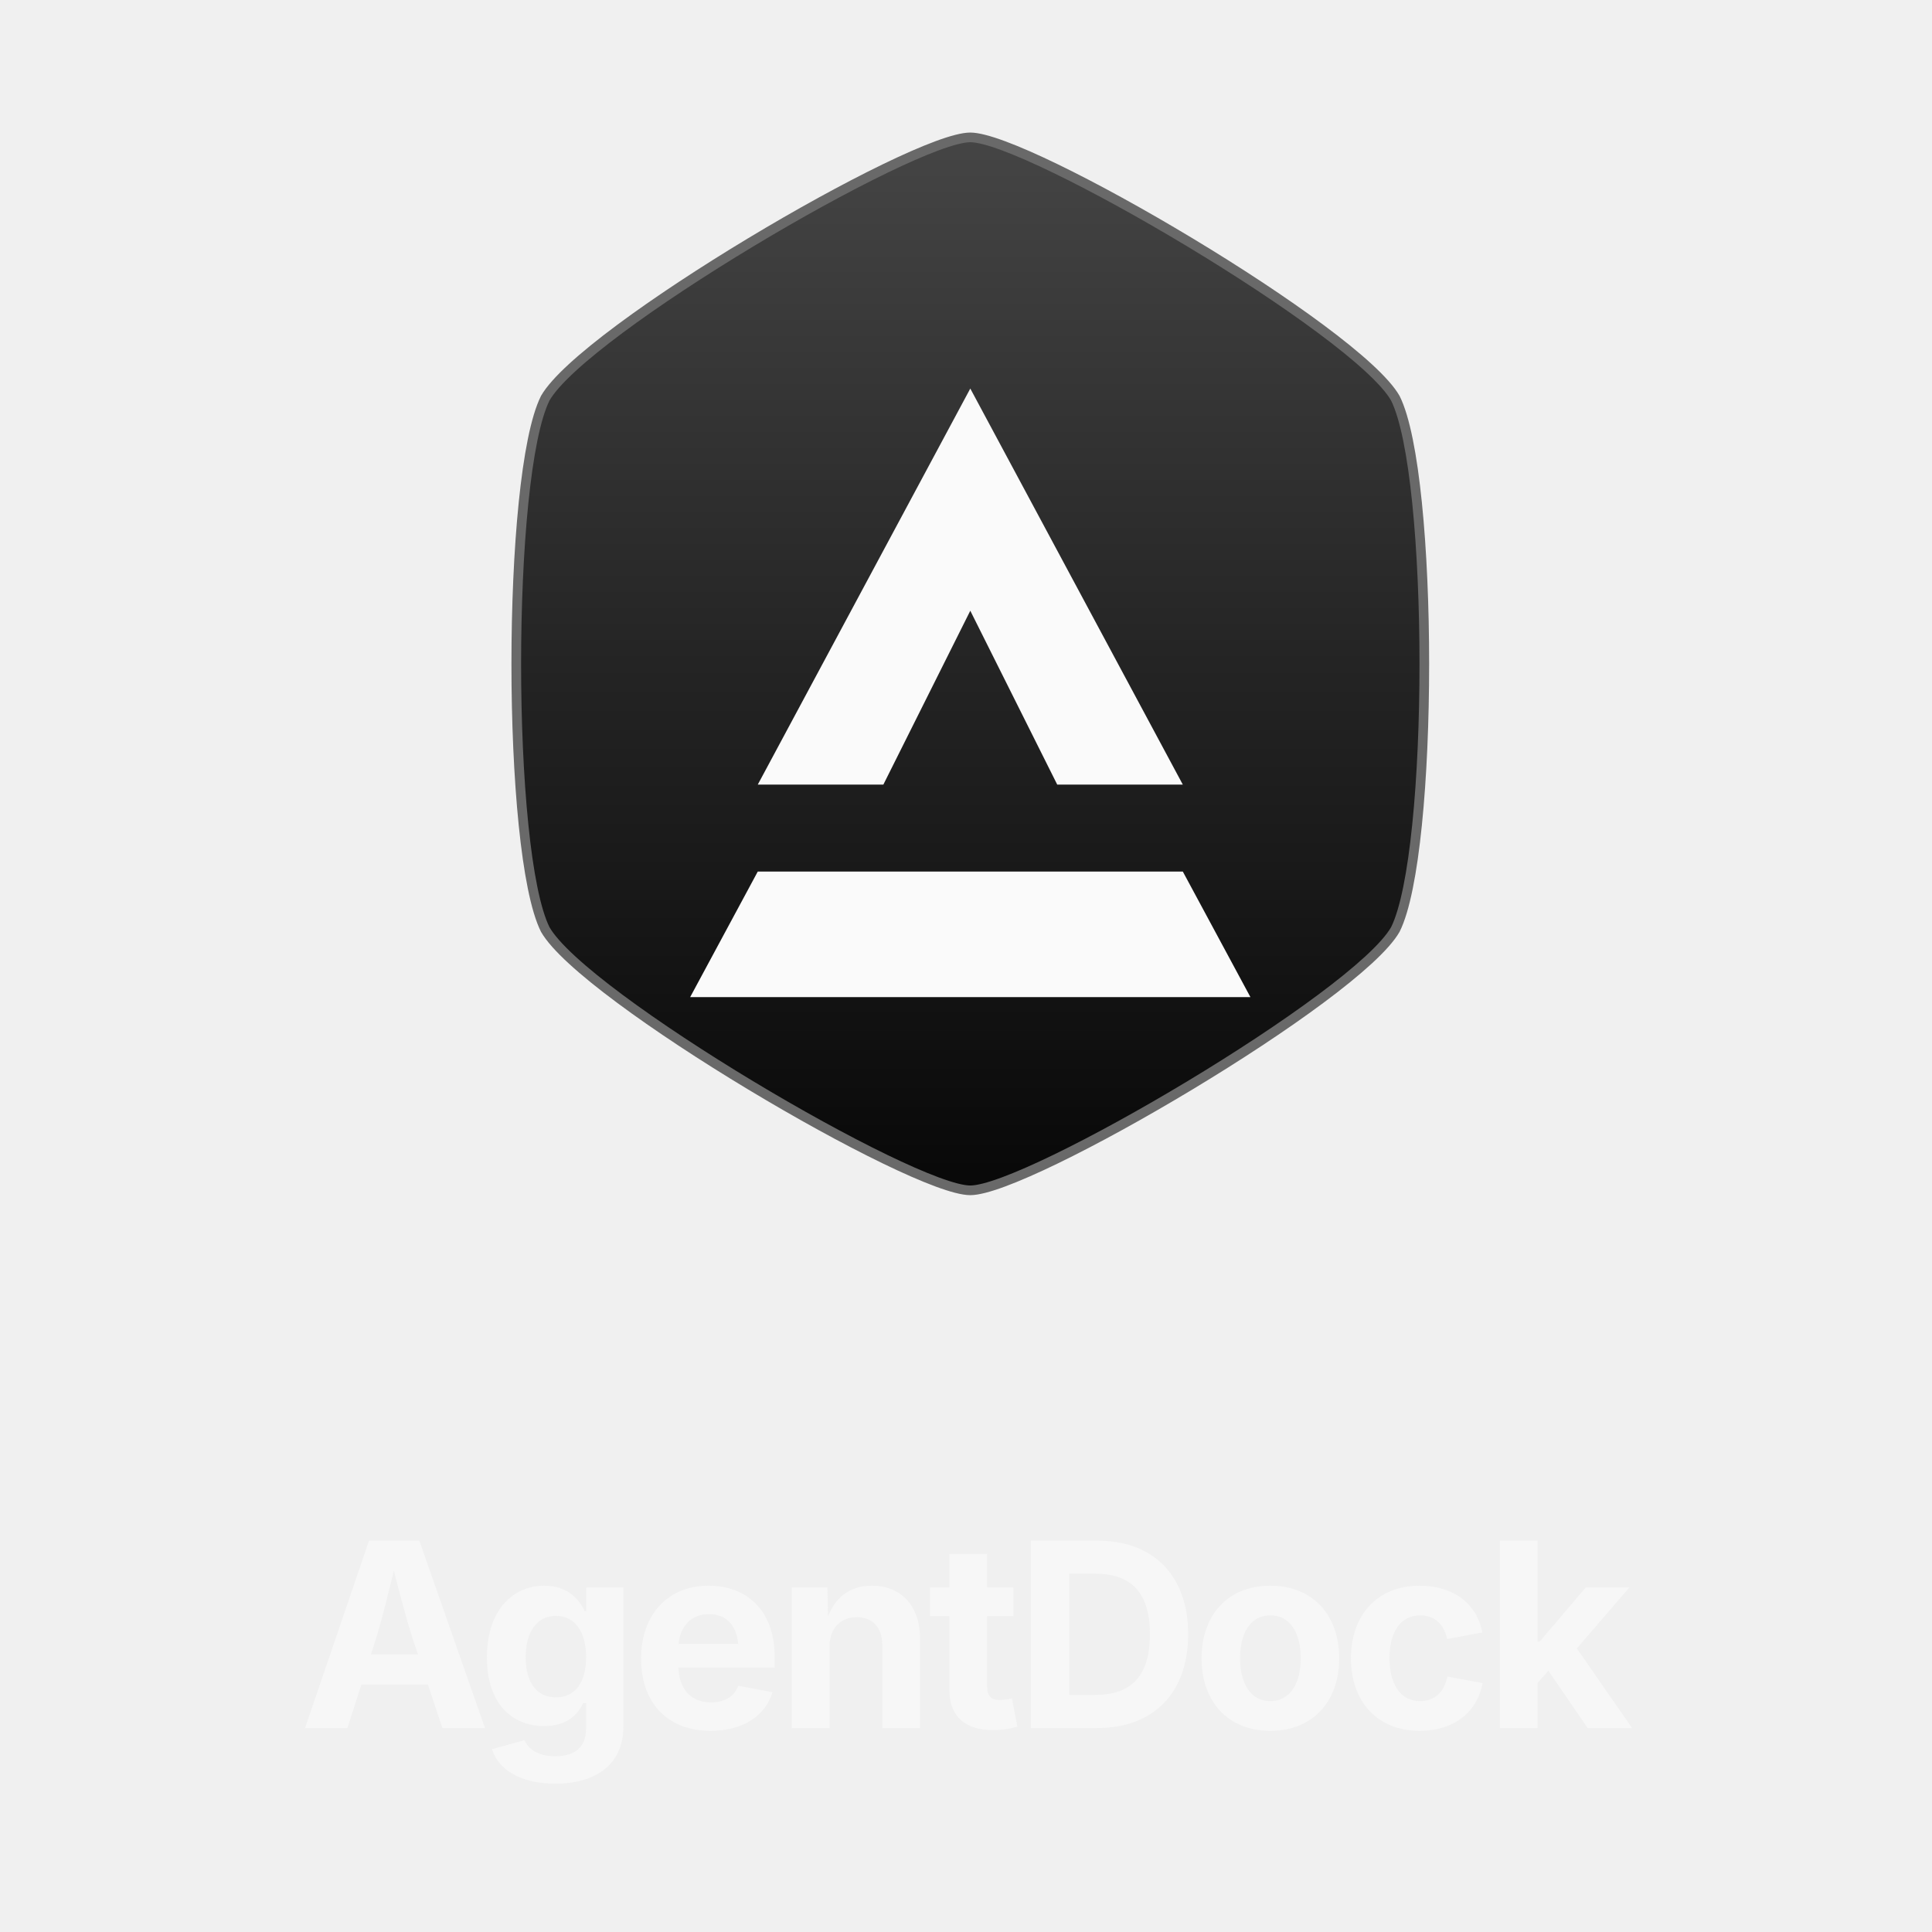
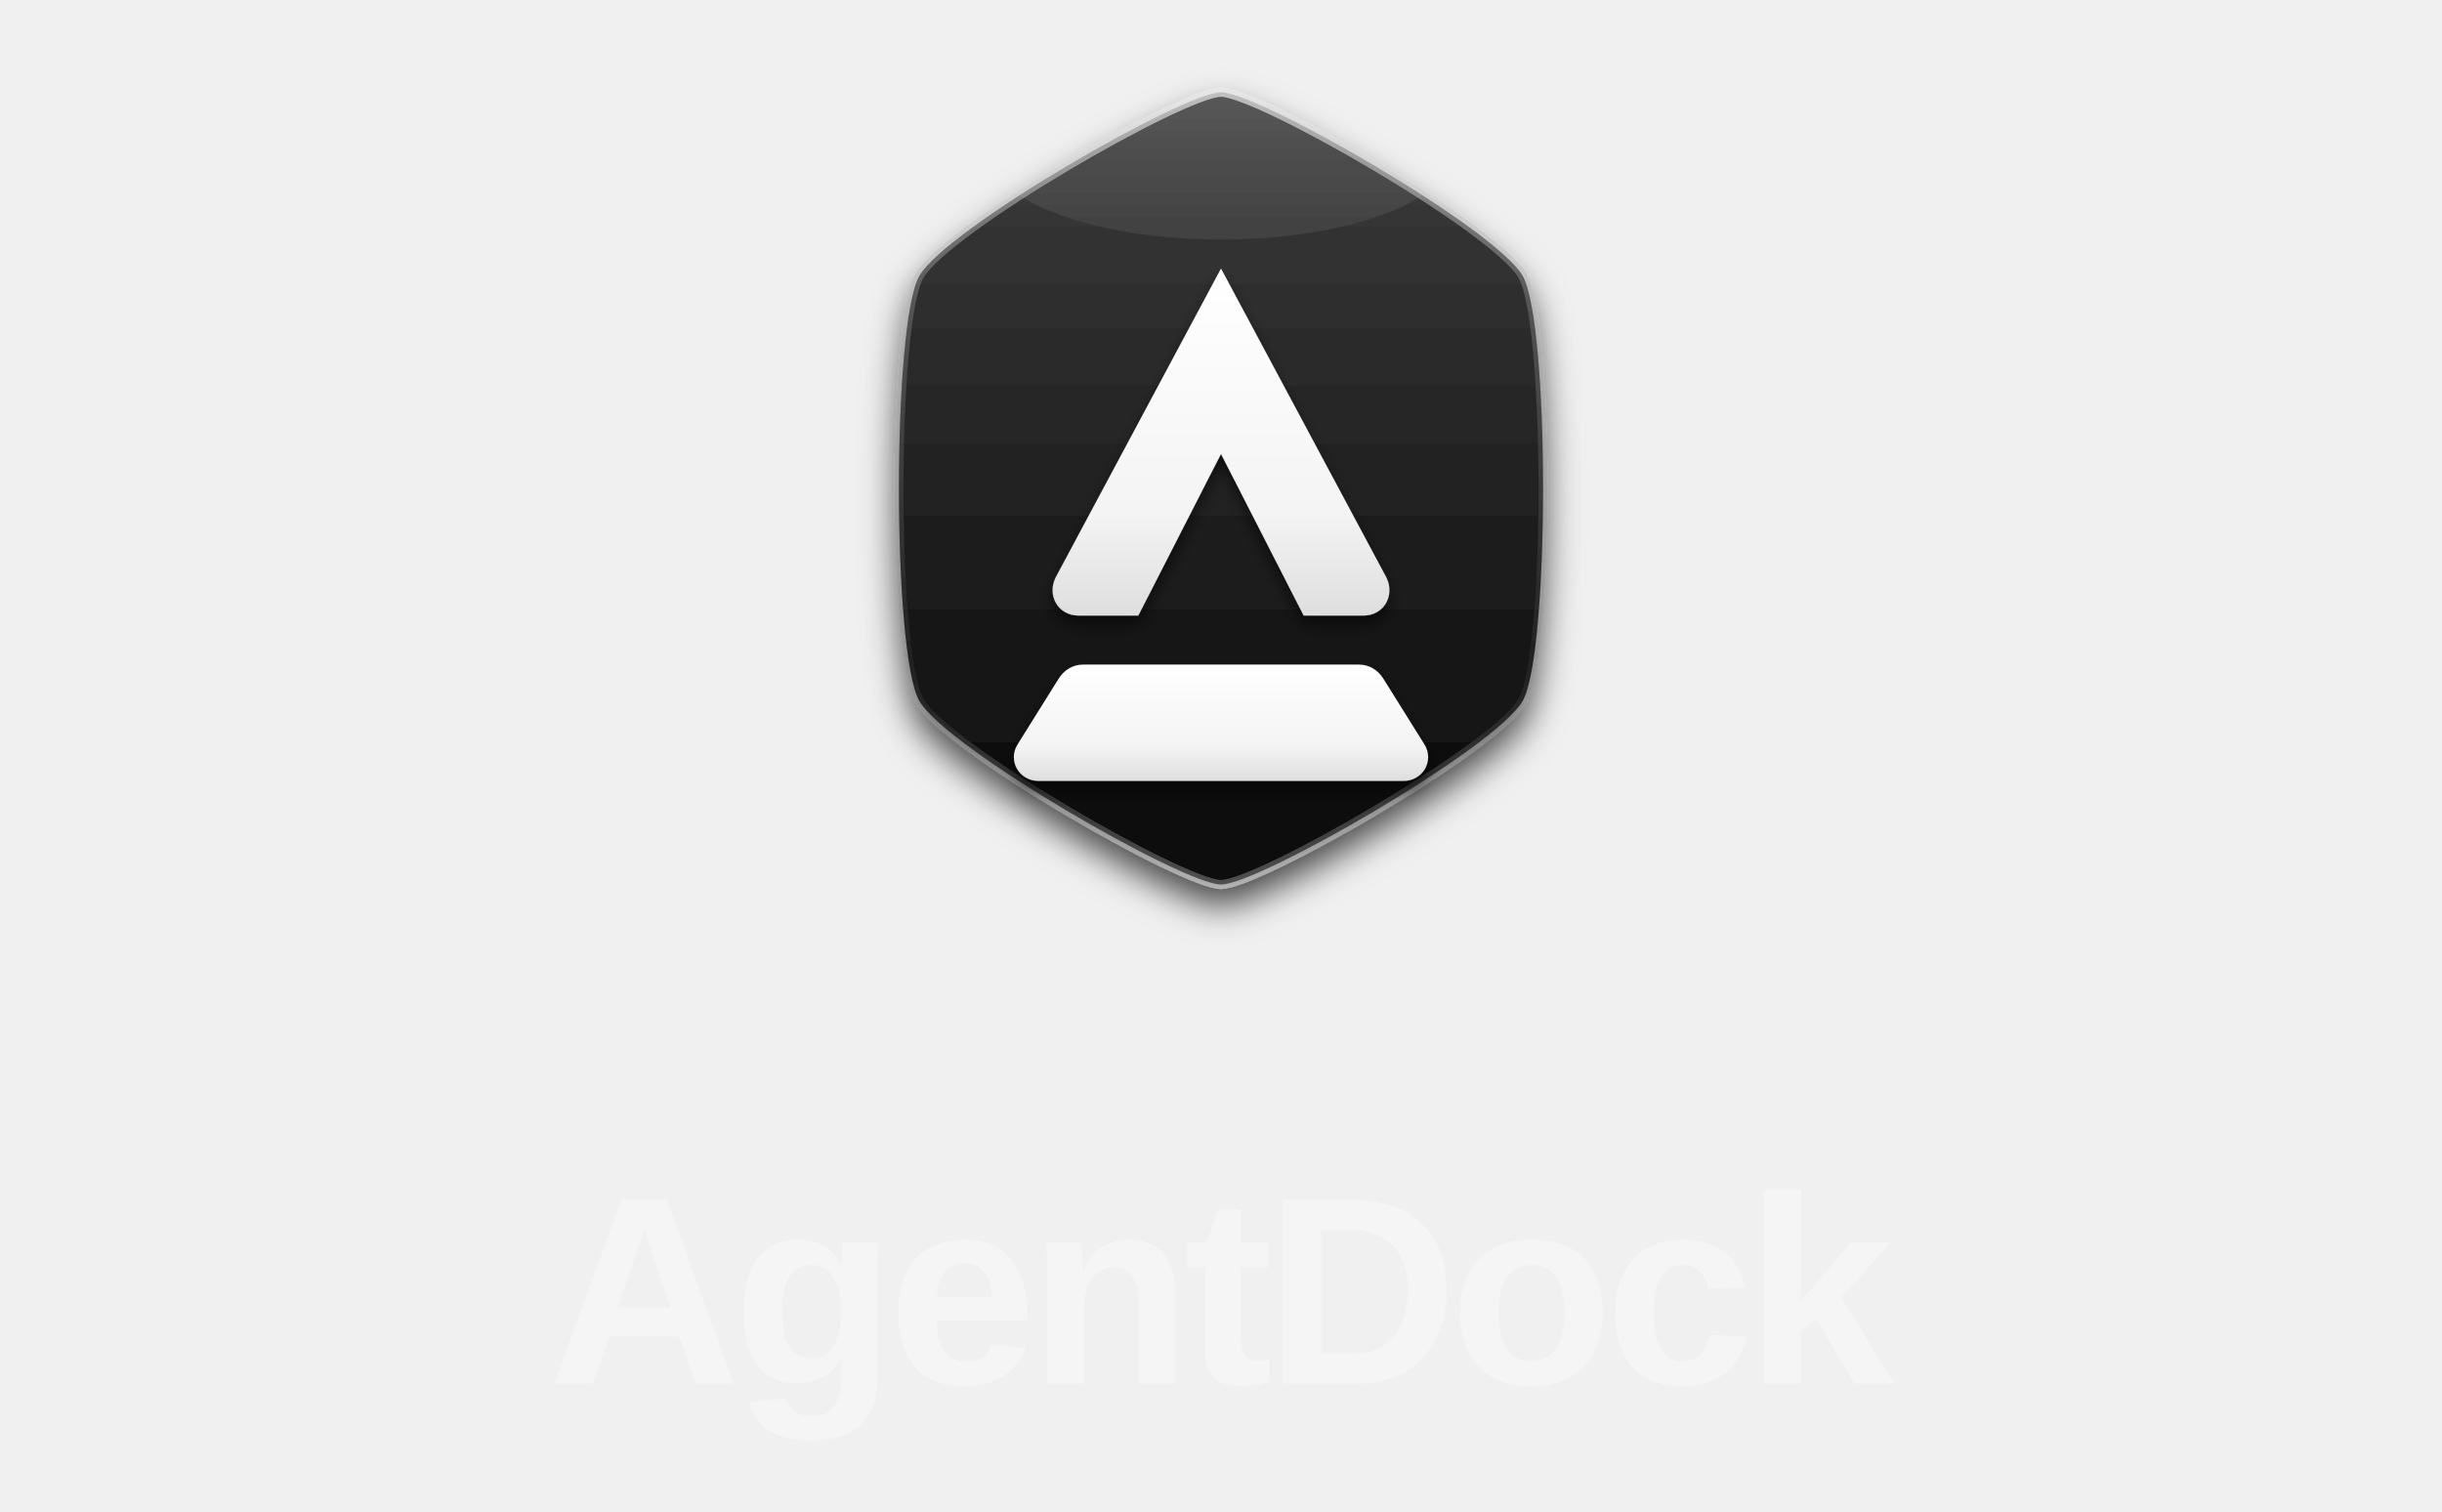
- <svg xmlns="http://www.w3.org/2000/svg" viewBox="0 0 360 360" role="img" aria-label="AgentDock">
+ <svg xmlns="http://www.w3.org/2000/svg" viewBox="0 0 420 260" role="img" aria-label="AgentDock">
  <defs>
-     <linearGradient id="b" x1="0" y1="0" x2="0" y2="1">
-       <stop offset="0" stop-color="#454545" />
-       <stop offset=".5" stop-color="#242424" />
-       <stop offset="1" stop-color="#080808" />
+     <linearGradient id="badge" x1="0" y1="0" x2="0" y2="1">
+       <stop offset="0" stop-color="#4a4a4a" />
+       <stop offset="0.16" stop-color="#343434" />
+       <stop offset="0.58" stop-color="#1d1d1d" />
+       <stop offset="1" stop-color="#090909" />
    </linearGradient>
+     <linearGradient id="rim" x1="0" y1="0" x2="0" y2="1">
+       <stop offset="0" stop-color="#e6e6e6" stop-opacity="0.72" />
+       <stop offset="0.28" stop-color="#9a9a9a" stop-opacity="0.34" />
+       <stop offset="0.72" stop-color="#585858" stop-opacity="0.18" />
+       <stop offset="1" stop-color="#d7d7d7" stop-opacity="0.34" />
+     </linearGradient>
+     <linearGradient id="mark" x1="0" y1="0" x2="0" y2="1">
+       <stop offset="0" stop-color="#ffffff" />
+       <stop offset="0.7" stop-color="#f4f4f4" />
+       <stop offset="1" stop-color="#dedede" />
+     </linearGradient>
+     <filter id="badgeShadow" x="-20%" y="-20%" width="140%" height="150%">
+       <feDropShadow dx="0" dy="22" stdDeviation="20" flood-color="#000000" flood-opacity="0.72" />
+     </filter>
+     <filter id="markShadow" x="-20%" y="-20%" width="140%" height="150%">
+       <feDropShadow dx="0" dy="10" stdDeviation="8" flood-color="#000000" flood-opacity="0.55" />
+     </filter>
+     <clipPath id="hexClip">
+       <path d="M512 76 C553 76 814 226 844 278 C874 330 874 694 844 746 C814 798 553 948 512 948 C471 948 210 798 180 746 C150 694 150 330 180 278 C210 226 471 76 512 76 Z" />
+     </clipPath>
  </defs>
-   <g transform="translate(80 22) scale(1.8)">
-     <path d="M56 2c6 0 40 20 44 27 4 8 4 47 0 55-4 7-38 27-44 27S16 91 12 84c-4-8-4-47 0-55C16 22 50 2 56 2Z" fill="url(#b)" stroke="#696969" />
-     <g fill="#fafafa">
-       <path d="M56 28 78 69H65L56 51l-9 18H34l22-41Z" />
-       <path d="M34 78h44l7 13H27l7-13Z" />
+   <g transform="translate(130 4) scale(0.15625)">
+     <g filter="url(#badgeShadow)">
+       <path d="M512 76 C553 76 814 226 844 278 C874 330 874 694 844 746 C814 798 553 948 512 948 C471 948 210 798 180 746 C150 694 150 330 180 278 C210 226 471 76 512 76 Z" fill="url(#badge)" />
+       <path d="M512 76 C553 76 814 226 844 278 C874 330 874 694 844 746 C814 798 553 948 512 948 C471 948 210 798 180 746 C150 694 150 330 180 278 C210 226 471 76 512 76 Z" fill="none" stroke="url(#rim)" stroke-width="10" />
+       <ellipse cx="512" cy="142" rx="255" ry="96" fill="#fff" opacity="0.075" clip-path="url(#hexClip)" />
+     </g>
+     <g fill="url(#mark)" filter="url(#markShadow)">
+       <path d="M512 270 L694 610 C704 630 691 652 669 652 H603 L512 474 L421 652 H355 C333 652 320 630 330 610 L512 270 Z" />
+       <path d="M360 706 H664 C675 706 685 712 691 722 L736 794 C747 812 734 834 713 834 H311 C290 834 277 812 288 794 L333 722 C339 712 349 706 360 706 Z" />
    </g>
  </g>
-   <text x="180" y="322" text-anchor="middle" fill="#F7F7F7" font-family="Inter, ui-sans-serif, -apple-system, BlinkMacSystemFont, 'Segoe UI', sans-serif" font-size="48" font-weight="700" letter-spacing="-1.6">AgentDock</text>
+   <text x="210" y="238" text-anchor="middle" fill="#F5F5F5" font-family="-apple-system,BlinkMacSystemFont,Segoe UI,Arial,sans-serif" font-size="46" font-weight="700" letter-spacing="-1.4">AgentDock</text>
</svg>
